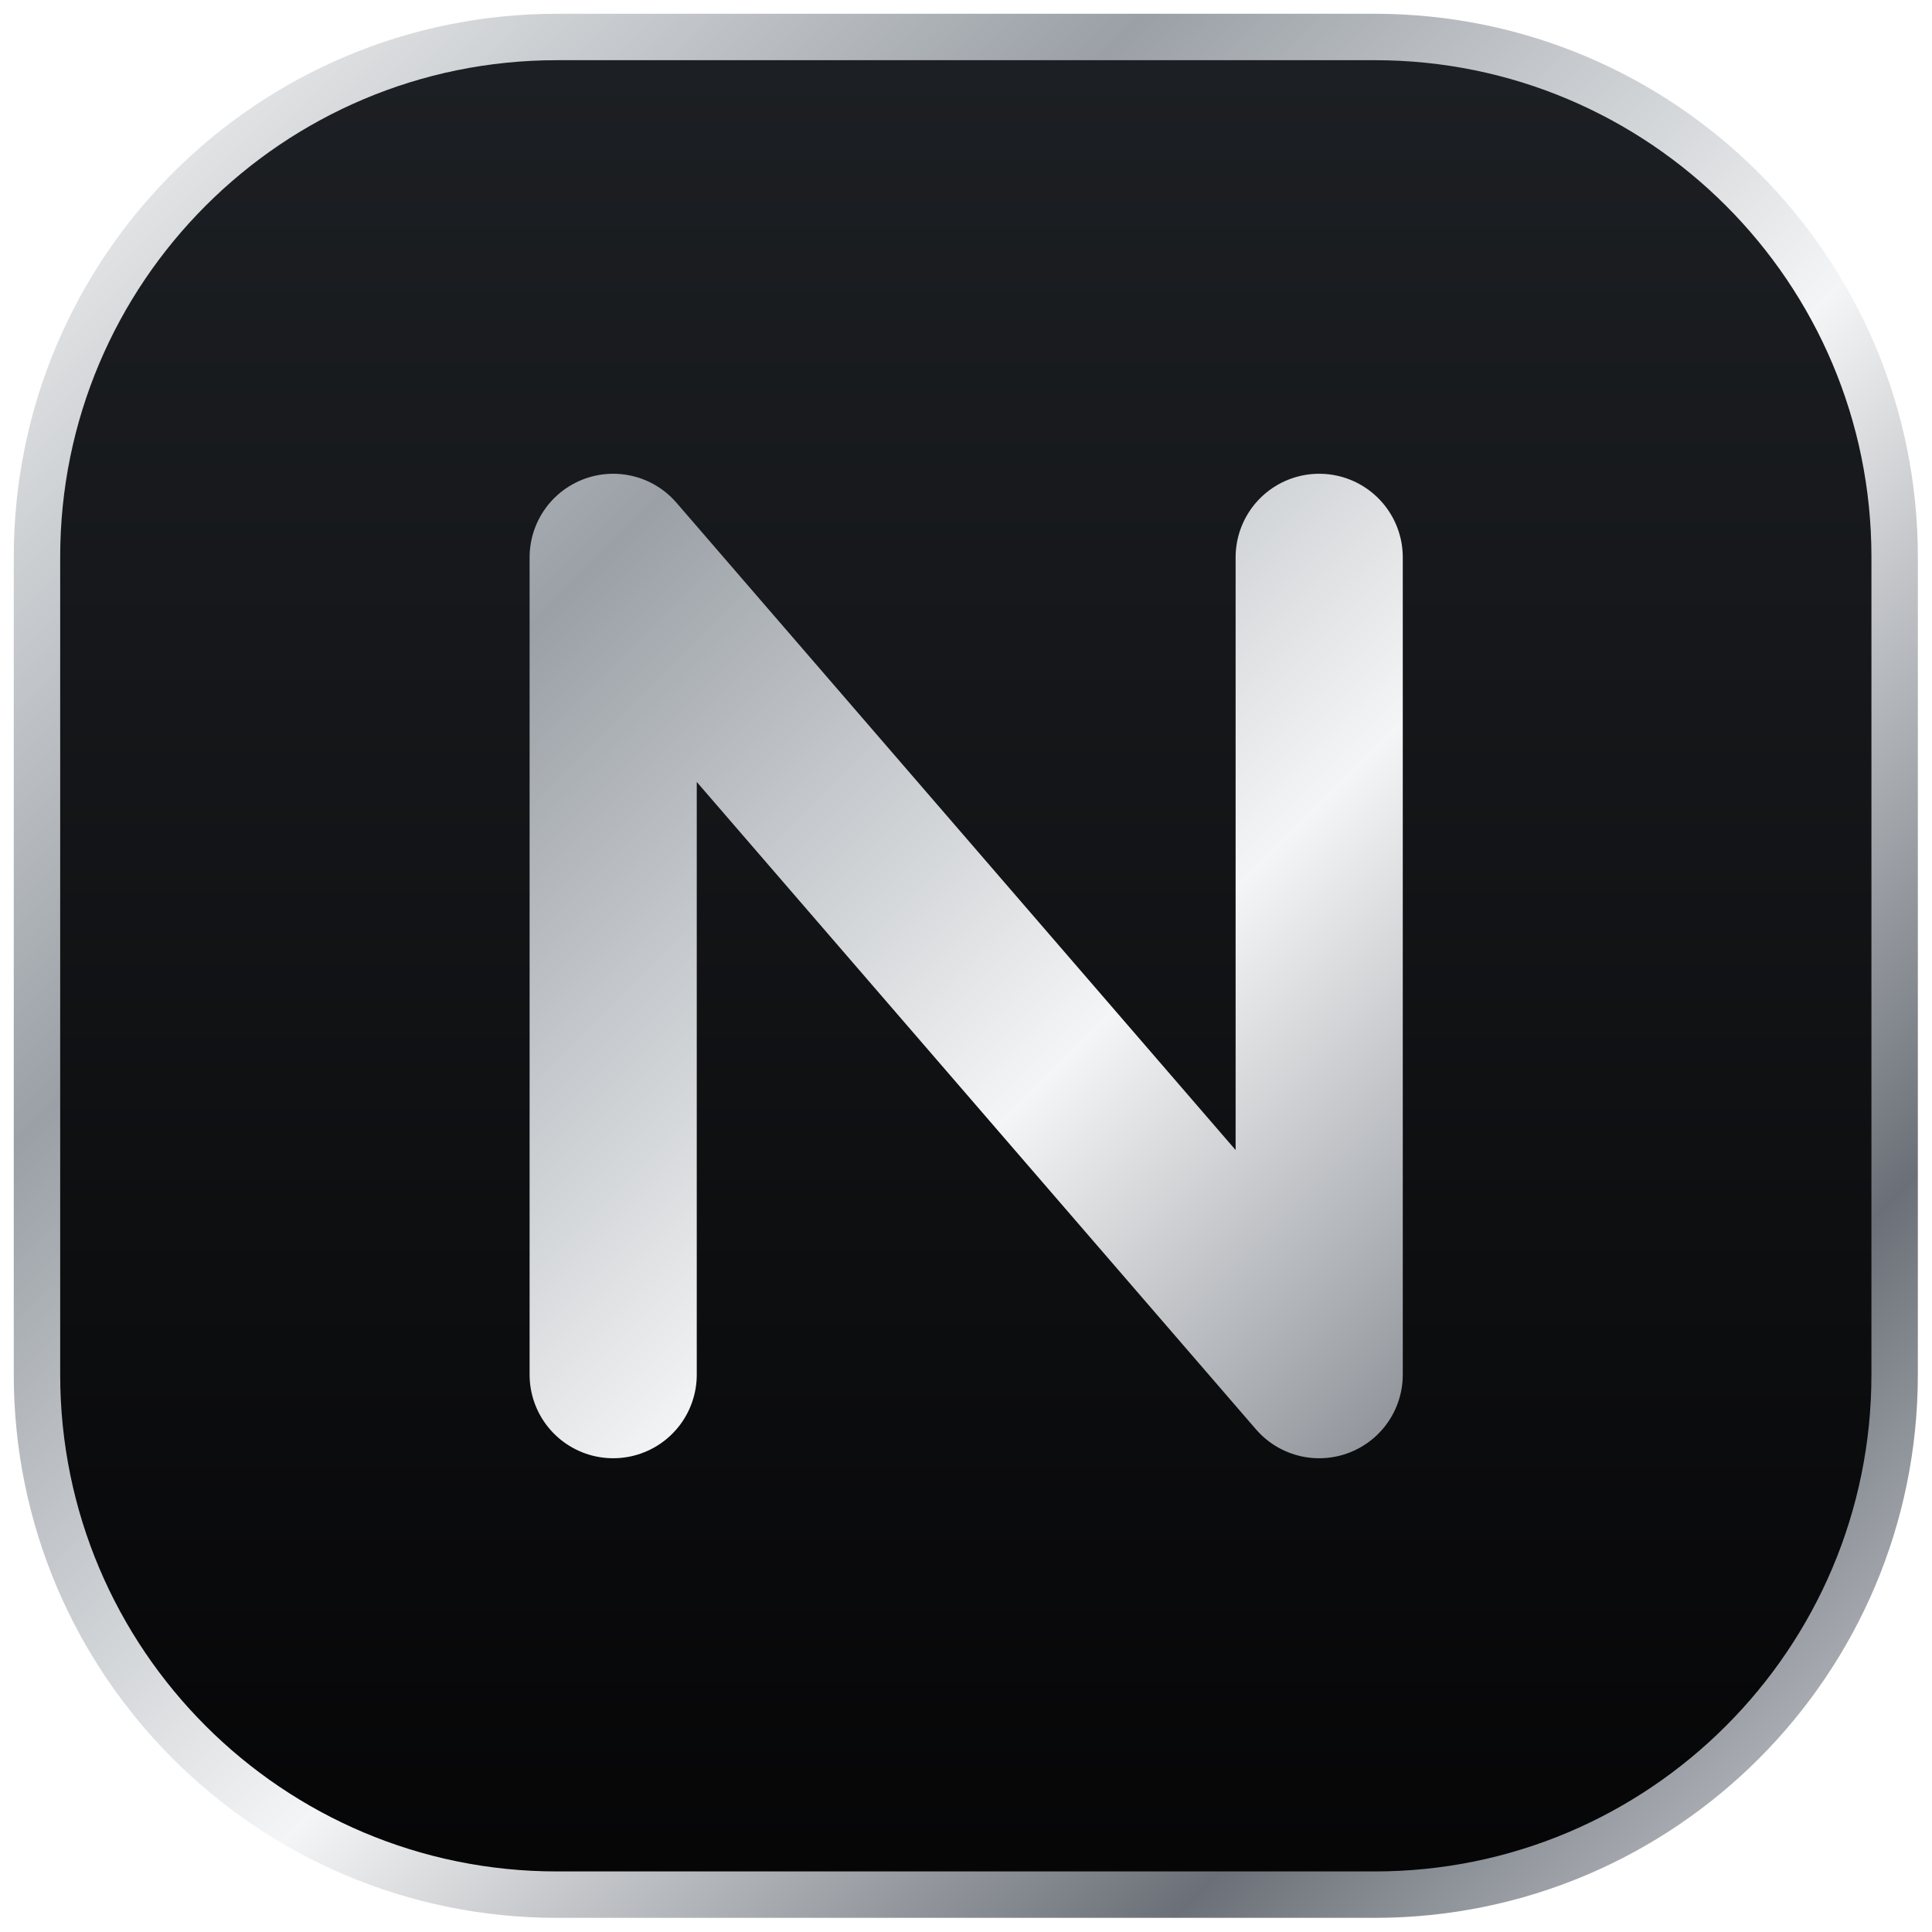
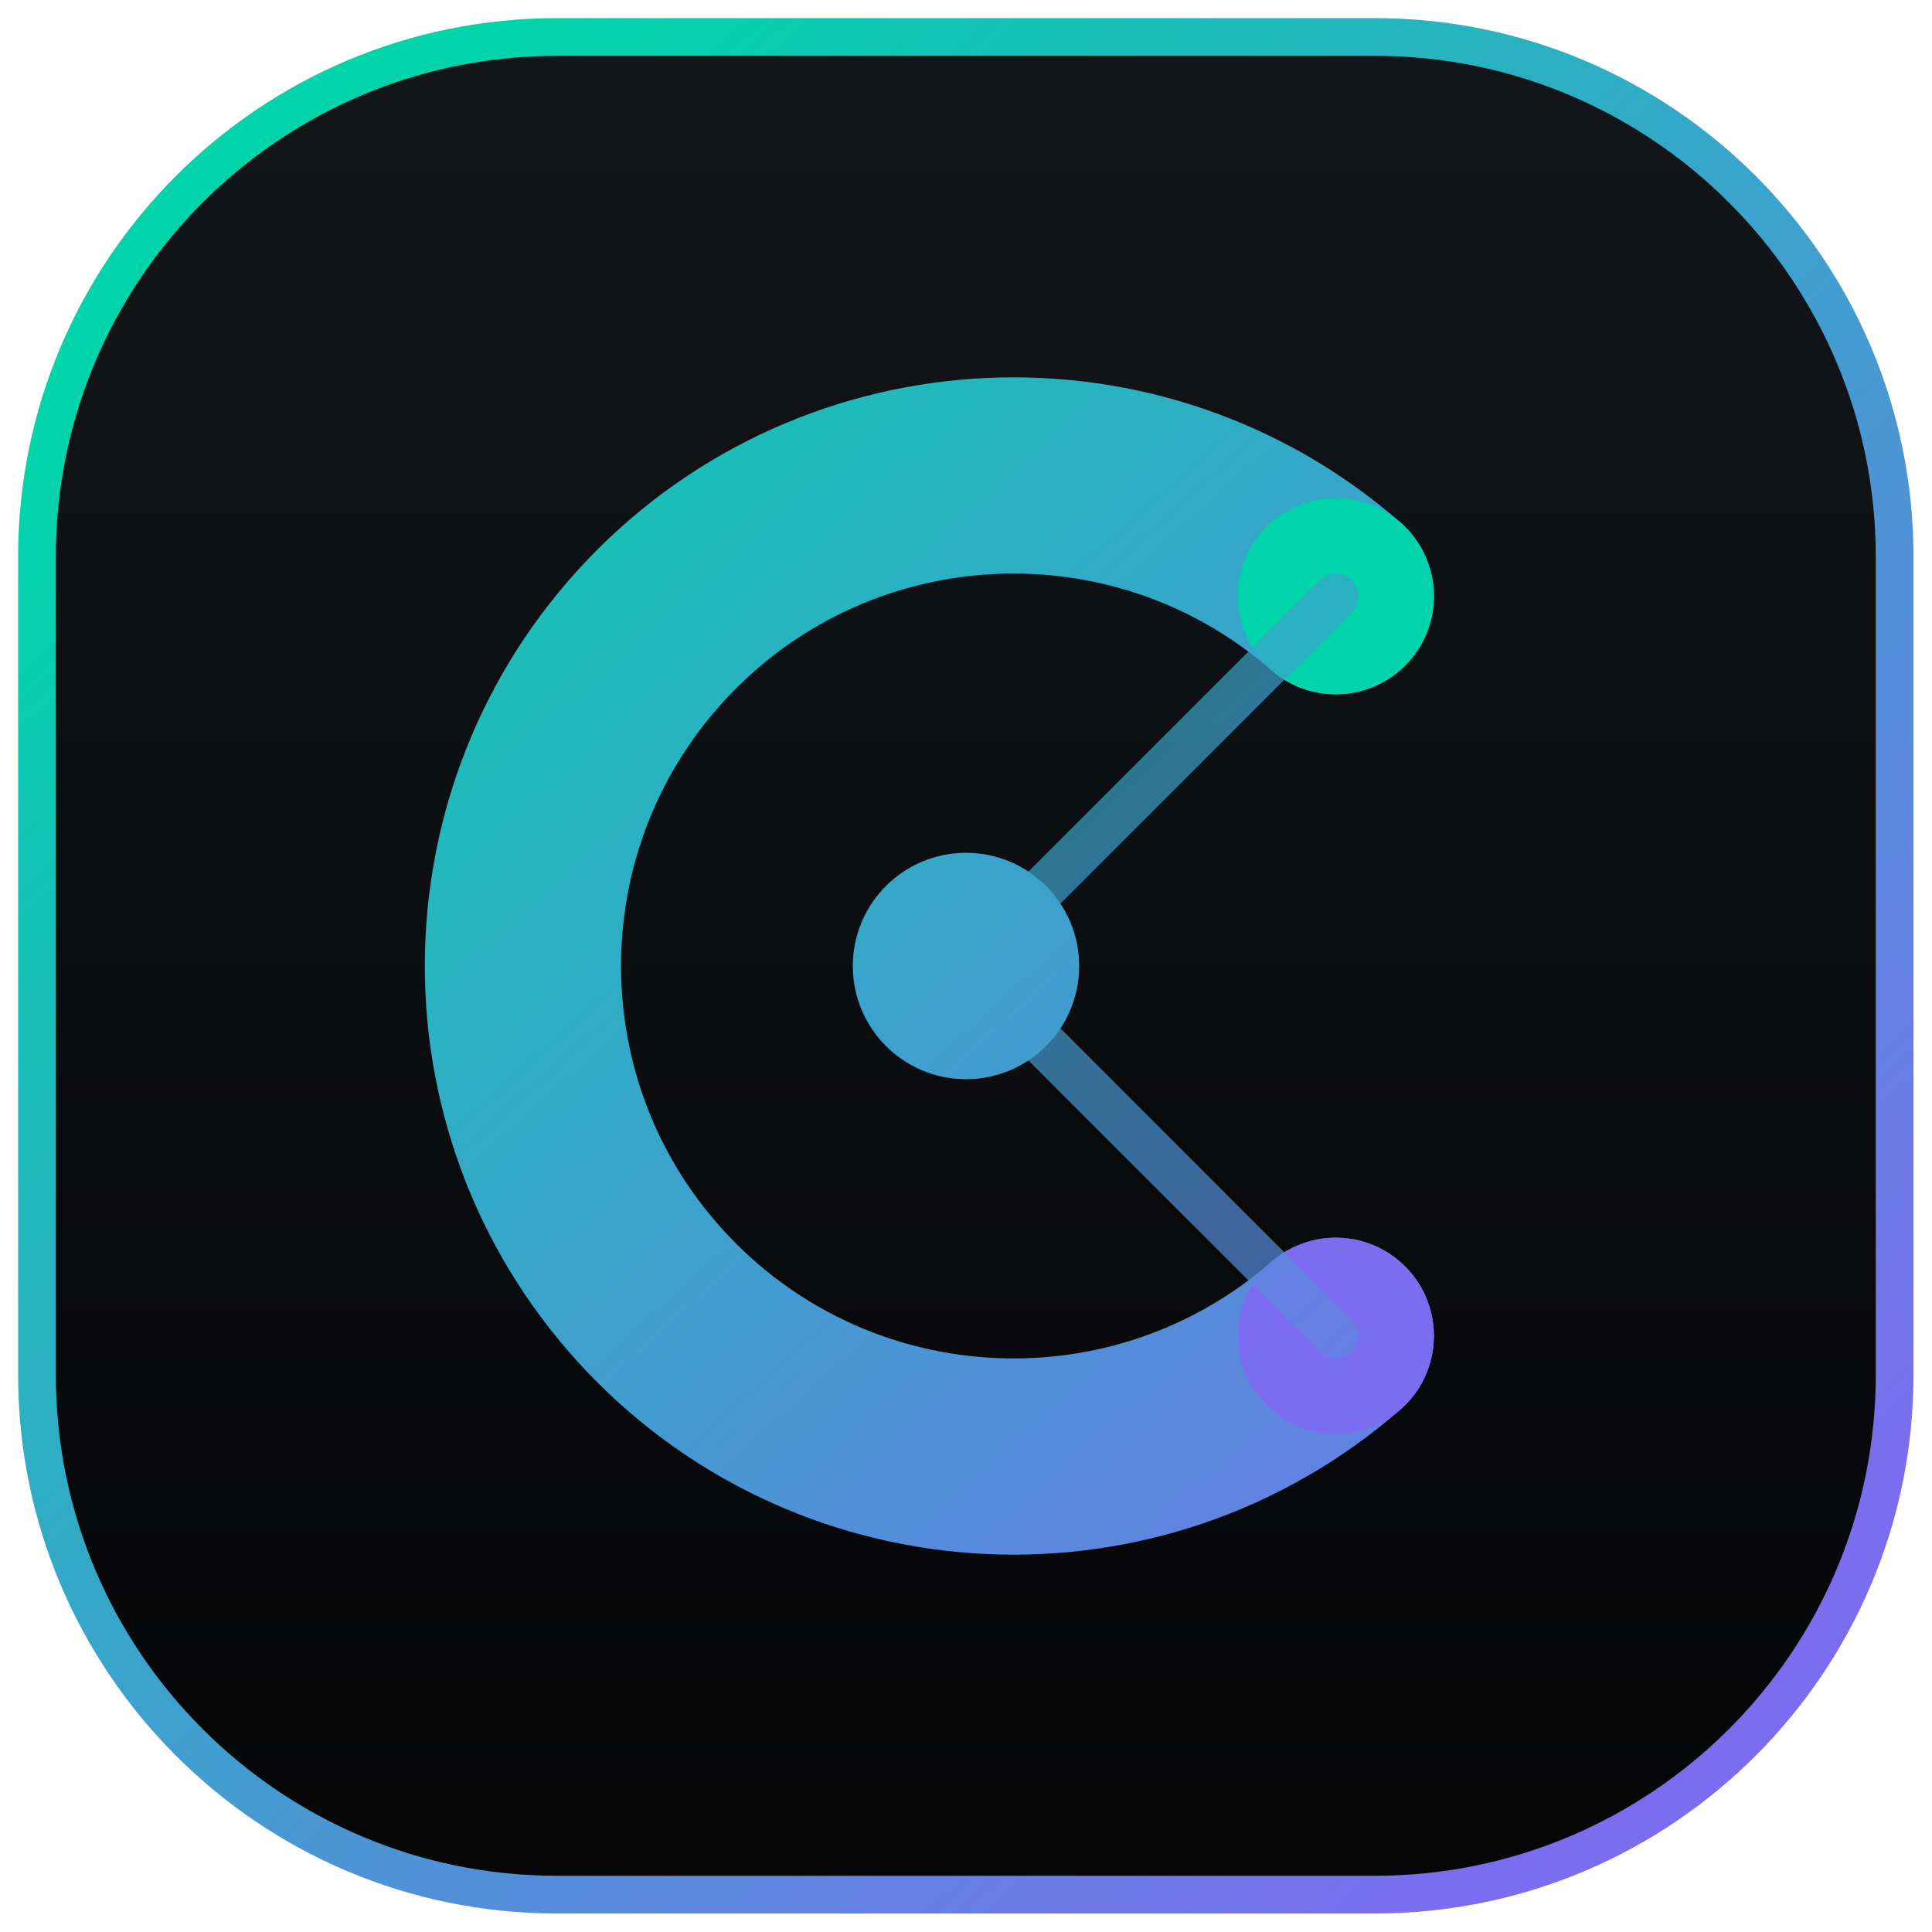
<svg xmlns="http://www.w3.org/2000/svg" viewBox="0 0 512 512">
  <defs>
-     <linearGradient id="g" x1="0" y1="0" x2="512" y2="512" gradientUnits="userSpaceOnUse">
-       <stop offset="0" stop-color="#ffffff" />
-       <stop offset=".3" stop-color="#9aa0a6" />
-       <stop offset=".55" stop-color="#f4f5f6" />
-       <stop offset=".8" stop-color="#6b7078" />
-       <stop offset="1" stop-color="#d9dce0" />
+     <linearGradient id="g" x1="80" y1="60" x2="440" y2="460" gradientUnits="userSpaceOnUse">
+       <stop offset="0" stop-color="#00d4aa" />
+       <stop offset="1" stop-color="#7c6cf0" />
    </linearGradient>
    <linearGradient id="c" x1="0" y1="0" x2="0" y2="512" gradientUnits="userSpaceOnUse">
-       <stop offset="0" stop-color="#1d2024" />
+       <stop offset="0" stop-color="#14161a" />
      <stop offset="1" stop-color="#050506" />
    </linearGradient>
  </defs>
-   <rect x="9.8" y="9.8" width="492.3" height="492.3" rx="137.8" fill="url(#c)" stroke="url(#g)" stroke-width="12.3" />
-   <path d="M162.5 364.3V147.7l187.1 216.6V147.7" stroke="url(#g)" stroke-width="44.3" stroke-linecap="round" stroke-linejoin="round" fill="none" />
+   <rect x="9.8" y="9.8" width="492.3" height="492.3" rx="137.8" fill="url(#c)" stroke="url(#g)" stroke-width="10" />
+   <path d="M354 158A130 130 0 1 0 354 354" stroke="url(#g)" stroke-width="52" stroke-linecap="round" fill="none" />
+   <circle cx="354" cy="158" r="26" fill="#00d4aa" />
+   <circle cx="354" cy="354" r="26" fill="#7c6cf0" />
+   <circle cx="256" cy="256" r="30" fill="url(#g)" />
+   <path d="M256 256L354 158M256 256L354 354" stroke="url(#g)" stroke-width="12" stroke-linecap="round" opacity=".7" />
</svg>
